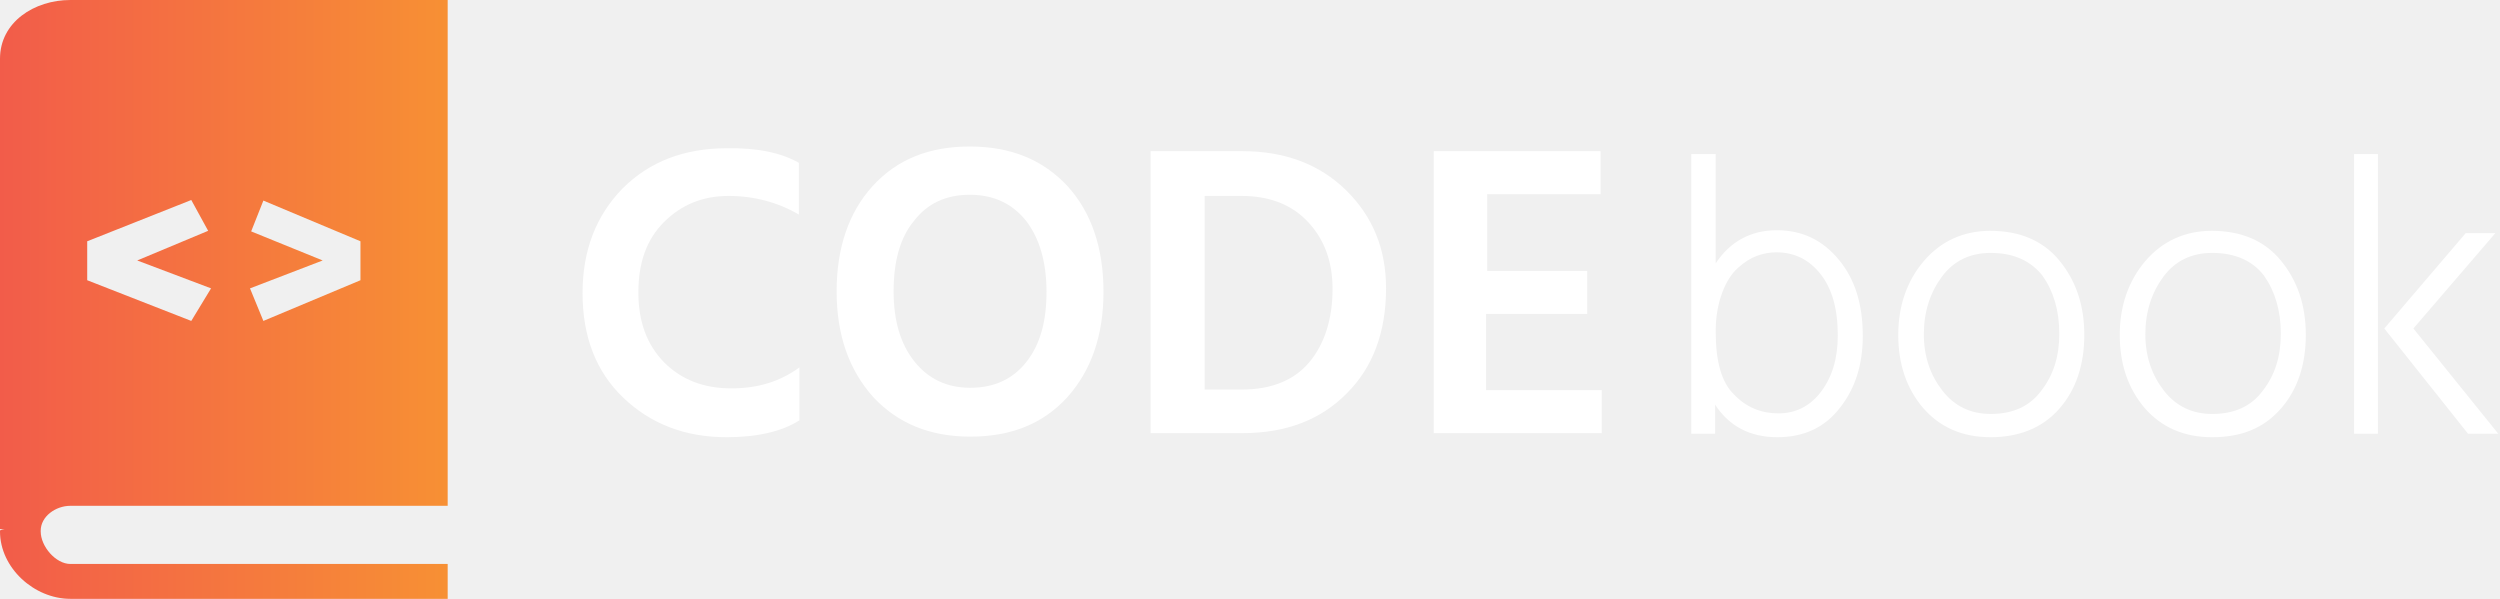
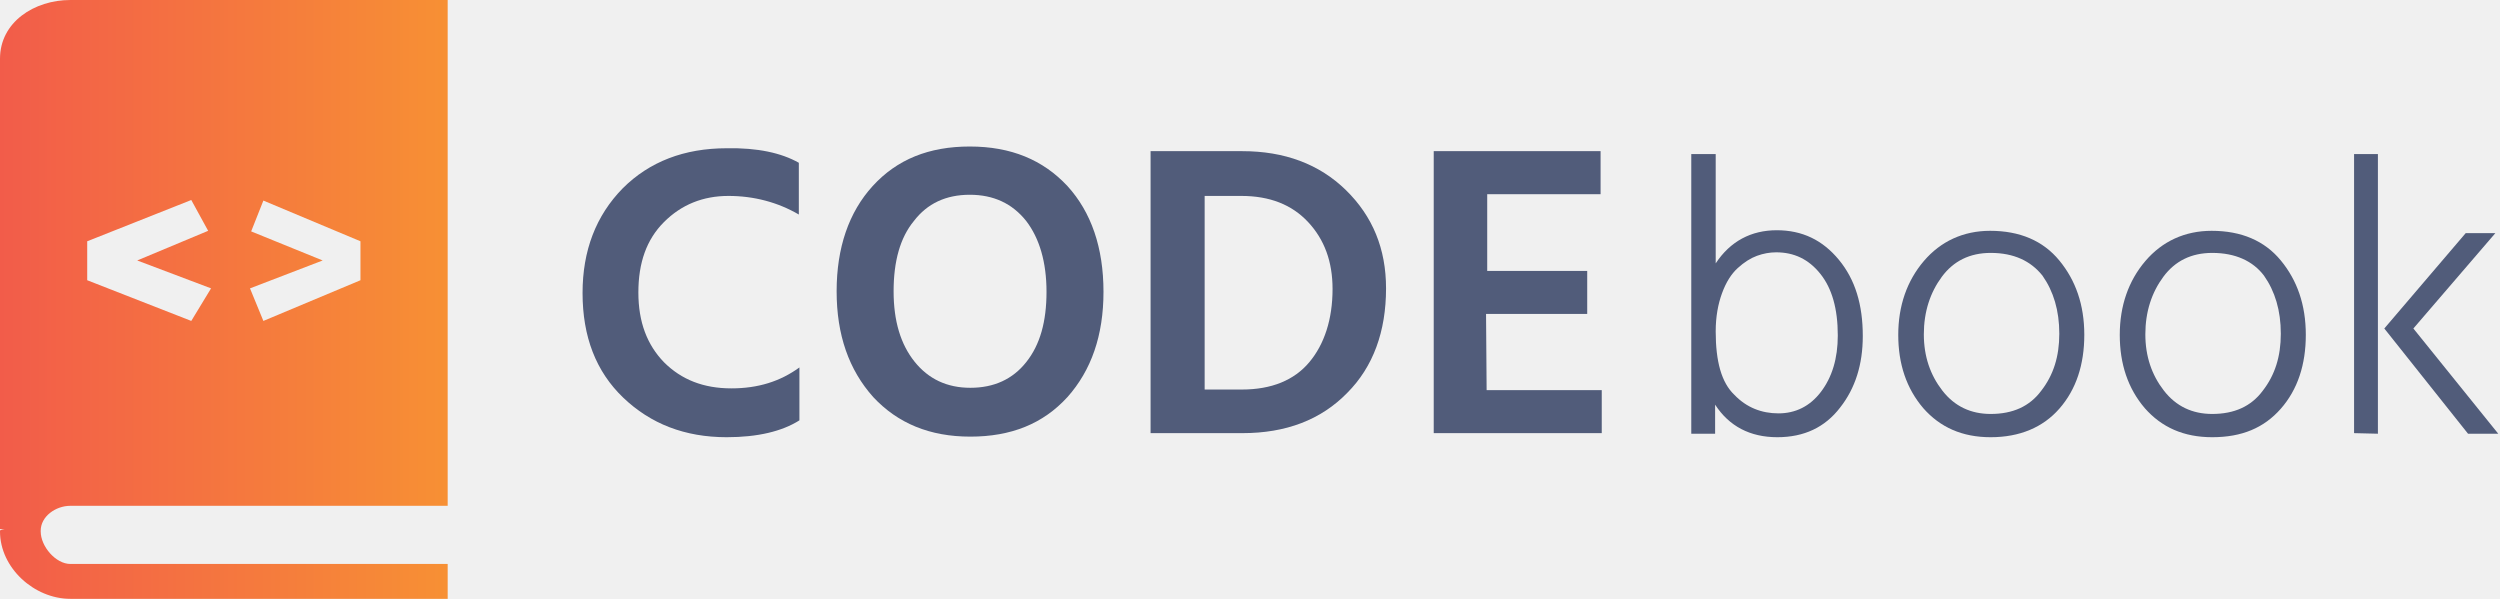
- <svg xmlns="http://www.w3.org/2000/svg" version="1.1" id="Vrstva_1" x="0px" y="0px" viewBox="0 0 430 103" style="enable-background:new 0 0 430 103;" xml:space="preserve">
+ <svg xmlns="http://www.w3.org/2000/svg" version="1.1" id="Vrstva_1" x="0px" y="0px" viewBox="-82 54.5 430 103" style="enable-background:new -82 54.5 430 103;" xml:space="preserve">
  <style type="text/css">
- 	.st0{fill:#FFFFFF;}
- 	.st1{fill:url(#XMLID_24_);}
+ 	.st0{fill:#515C7A;}
+ 	.st1{fill:url(#XMLID_3_);}
</style>
  <g id="XMLID_157_">
-     <path id="XMLID_2_" class="st0" d="M137.4,28v8.9c-3.6-2.1-7.7-3.2-12.1-3.2c-4.4,0-8.1,1.5-11.1,4.5c-3,3-4.4,7-4.4,12.1   s1.5,9,4.4,12c3,3,6.8,4.5,11.6,4.5c4.6,0,8.4-1.2,11.7-3.6v9.1c-3,1.9-7.2,2.9-12.5,2.9c-7.2,0-13.1-2.3-17.8-6.8   c-4.7-4.5-7-10.5-7-18c0-7.3,2.3-13.3,6.9-18c4.6-4.6,10.6-6.9,17.9-6.9C130.3,25.4,134.4,26.3,137.4,28z" />
-     <path id="XMLID_4_" class="st0" d="M143.9,50.1c0-7.5,2.1-13.6,6.2-18.1c4.2-4.6,9.7-6.8,16.7-6.8c7.1,0,12.6,2.3,16.8,6.8   c4.1,4.5,6.2,10.6,6.2,18.2c0,7.5-2.1,13.5-6.2,18.1c-4.2,4.6-9.7,6.8-16.7,6.8c-7,0-12.5-2.3-16.7-6.8   C146,63.6,143.9,57.6,143.9,50.1z M153.7,50.1c0,5.1,1.2,9.1,3.6,12.1c2.4,3,5.6,4.5,9.6,4.5c4.1,0,7.3-1.5,9.6-4.4   c2.4-3,3.5-7,3.5-12.1c0-5.1-1.2-9.2-3.5-12.2c-2.4-3-5.6-4.5-9.7-4.5c-4.1,0-7.3,1.5-9.6,4.5C154.8,40.9,153.7,45,153.7,50.1z" />
-     <path id="XMLID_7_" class="st0" d="M197.9,26h15.8c7.2,0,13.2,2.2,17.8,6.7s6.9,10.1,6.9,16.9c0,7.4-2.2,13.5-6.7,18   c-4.5,4.6-10.5,6.9-18,6.9h-15.8V26z M207.2,67h6.4c5.1,0,9-1.6,11.6-4.7c2.6-3.1,4-7.4,4-12.6c0-4.7-1.4-8.5-4.2-11.5   c-2.8-3-6.6-4.5-11.5-4.5h-6.3V67z" />
-     <path id="XMLID_10_" class="st0" d="M255.7,67.1h19.8v7.4h-28.9V26h28.7v7.4h-19.5v13.2H273V54h-17.4V67.1z" />
-     <path id="XMLID_12_" class="st0" d="M295.1,26.5v18.8c2.5-3.8,6.1-5.7,10.5-5.7c4.4,0,7.9,1.7,10.7,5.1c2.8,3.4,4.1,7.7,4.1,13.1   c0,4.9-1.3,9-3.9,12.3c-2.6,3.4-6.2,5.1-10.8,5.1c-4.7,0-8.3-1.9-10.7-5.6v5h-4.1V26.5H295.1z M298.3,67.9c2.1,2.2,4.7,3.2,7.6,3.2   c2.9,0,5.4-1.2,7.3-3.7c1.9-2.5,2.9-5.7,2.9-9.7c0-4.6-1-8.1-3-10.6c-2-2.5-4.5-3.7-7.6-3.7c-1.1,0-2.2,0.2-3.3,0.6   c-1.1,0.4-2.2,1.1-3.3,2.1c-1.1,1-2,2.4-2.7,4.3c-0.7,1.9-1.1,4.1-1.1,6.6C295.1,62.2,296.1,65.8,298.3,67.9z" />
-     <path id="XMLID_15_" class="st0" d="M342.4,75.2c-4.9,0-8.7-1.7-11.6-5c-2.9-3.4-4.3-7.6-4.3-12.6c0-5,1.5-9.3,4.4-12.7   c2.9-3.4,6.8-5.2,11.4-5.2c5.1,0,9.1,1.7,11.9,5.1c2.8,3.4,4.3,7.6,4.3,12.8c0,5.1-1.4,9.4-4.3,12.7   C351.4,73.5,347.4,75.2,342.4,75.2z M342.4,43.5c-3.6,0-6.4,1.4-8.4,4.1c-2,2.7-3.1,6-3.1,9.9c0,3.8,1.1,7,3.2,9.7   c2.1,2.7,4.9,4,8.3,4c3.8,0,6.7-1.3,8.7-4c2.1-2.7,3.1-5.9,3.1-9.8c0-4-1-7.3-2.9-10C349.3,44.9,346.4,43.5,342.4,43.5z" />
-     <path id="XMLID_18_" class="st0" d="M380.5,75.2c-4.9,0-8.7-1.7-11.6-5c-2.9-3.4-4.3-7.6-4.3-12.6c0-5,1.5-9.3,4.4-12.7   c2.9-3.4,6.8-5.2,11.4-5.2c5.1,0,9.1,1.7,11.9,5.1c2.8,3.4,4.3,7.6,4.3,12.8c0,5.1-1.4,9.4-4.3,12.7S385.6,75.2,380.5,75.2z    M380.5,43.5c-3.6,0-6.4,1.4-8.4,4.1c-2,2.7-3.1,6-3.1,9.9c0,3.8,1.1,7,3.2,9.7c2.1,2.7,4.9,4,8.3,4c3.8,0,6.7-1.3,8.7-4   c2.1-2.7,3.1-5.9,3.1-9.8c0-4-1-7.3-2.9-10C387.5,44.9,384.5,43.5,380.5,43.5z" />
-     <path id="XMLID_21_" class="st0" d="M404.9,74.5V26.5h4.1v48.1H404.9z M415.1,56.5l14.6,18.1h-5.2l-14.4-18.1l14-16.4h5.1   L415.1,56.5z" />
+     <path id="XMLID_2_" class="st0" d="M55.4,82.5v8.9c-3.6-2.1-7.7-3.2-12.1-3.2s-8.1,1.5-11.1,4.5s-4.4,7-4.4,12.1   c0,5.1,1.5,9,4.4,12c3,3,6.8,4.5,11.6,4.5c4.6,0,8.4-1.2,11.7-3.6v9.1c-3,1.9-7.2,2.9-12.5,2.9c-7.2,0-13.1-2.3-17.8-6.8   c-4.7-4.5-7-10.5-7-18c0-7.3,2.3-13.3,6.9-18C29.7,82.3,35.7,80,43,80C48.3,79.9,52.4,80.8,55.4,82.5z" />
+     <path id="XMLID_4_" class="st0" d="M61.9,104.6c0-7.5,2.1-13.6,6.2-18.1c4.2-4.6,9.7-6.8,16.7-6.8c7.1,0,12.6,2.3,16.8,6.8   c4.1,4.5,6.2,10.6,6.2,18.2c0,7.5-2.1,13.5-6.2,18.1c-4.2,4.6-9.7,6.8-16.7,6.8s-12.5-2.3-16.7-6.8C64,118.1,61.9,112.1,61.9,104.6   z M71.7,104.6c0,5.1,1.2,9.1,3.6,12.1c2.4,3,5.6,4.5,9.6,4.5c4.1,0,7.3-1.5,9.6-4.4c2.4-3,3.5-7,3.5-12.1s-1.2-9.2-3.5-12.2   c-2.4-3-5.6-4.5-9.7-4.5c-4.1,0-7.3,1.5-9.6,4.5C72.8,95.4,71.7,99.5,71.7,104.6z" />
+     <path id="XMLID_7_" class="st0" d="M115.9,80.5h15.8c7.2,0,13.2,2.2,17.8,6.7s6.9,10.1,6.9,16.9c0,7.4-2.2,13.5-6.7,18   c-4.5,4.6-10.5,6.9-18,6.9h-15.8V80.5z M125.2,121.5h6.4c5.1,0,9-1.6,11.6-4.7c2.6-3.1,4-7.4,4-12.6c0-4.7-1.4-8.5-4.2-11.5   s-6.6-4.5-11.5-4.5h-6.3V121.5z" />
+     <path id="XMLID_10_" class="st0" d="M173.7,121.6h19.8v7.4h-28.9V80.5h28.7v7.4h-19.5v13.2H191v7.4h-17.4L173.7,121.6L173.7,121.6z   " />
+     <path id="XMLID_12_" class="st0" d="M213.1,81v18.8c2.5-3.8,6.1-5.7,10.5-5.7s7.9,1.7,10.7,5.1c2.8,3.4,4.1,7.7,4.1,13.1   c0,4.9-1.3,9-3.9,12.3c-2.6,3.4-6.2,5.1-10.8,5.1c-4.7,0-8.3-1.9-10.7-5.6v5h-4.1V81H213.1z M216.3,122.4c2.1,2.2,4.7,3.2,7.6,3.2   s5.4-1.2,7.3-3.7s2.9-5.7,2.9-9.7c0-4.6-1-8.1-3-10.6s-4.5-3.7-7.6-3.7c-1.1,0-2.2,0.2-3.3,0.6c-1.1,0.4-2.2,1.1-3.3,2.1   c-1.1,1-2,2.4-2.7,4.3s-1.1,4.1-1.1,6.6C213.1,116.7,214.1,120.3,216.3,122.4z" />
+     <path id="XMLID_15_" class="st0" d="M260.4,129.7c-4.9,0-8.7-1.7-11.6-5c-2.9-3.4-4.3-7.6-4.3-12.6s1.5-9.3,4.4-12.7   s6.8-5.2,11.4-5.2c5.1,0,9.1,1.7,11.9,5.1s4.3,7.6,4.3,12.8c0,5.1-1.4,9.4-4.3,12.7C269.4,128,265.4,129.7,260.4,129.7z M260.4,98   c-3.6,0-6.4,1.4-8.4,4.1s-3.1,6-3.1,9.9c0,3.8,1.1,7,3.2,9.7s4.9,4,8.3,4c3.8,0,6.7-1.3,8.7-4c2.1-2.7,3.1-5.9,3.1-9.8   c0-4-1-7.3-2.9-10C267.3,99.4,264.4,98,260.4,98z" />
+     <path id="XMLID_18_" class="st0" d="M298.5,129.7c-4.9,0-8.7-1.7-11.6-5c-2.9-3.4-4.3-7.6-4.3-12.6s1.5-9.3,4.4-12.7   s6.8-5.2,11.4-5.2c5.1,0,9.1,1.7,11.9,5.1s4.3,7.6,4.3,12.8c0,5.1-1.4,9.4-4.3,12.7C307.4,128.1,303.6,129.7,298.5,129.7z    M298.5,98c-3.6,0-6.4,1.4-8.4,4.1s-3.1,6-3.1,9.9c0,3.8,1.1,7,3.2,9.7s4.9,4,8.3,4c3.8,0,6.7-1.3,8.7-4c2.1-2.7,3.1-5.9,3.1-9.8   c0-4-1-7.3-2.9-10C305.5,99.4,302.5,98,298.5,98z" />
+     <path id="XMLID_21_" class="st0" d="M322.9,129V81h4.1v48.1L322.9,129L322.9,129z M333.1,111l14.6,18.1h-5.2L328.1,111l14-16.4h5.1   L333.1,111z" />
  </g>
-   <linearGradient id="XMLID_24_" gradientUnits="userSpaceOnUse" x1="0" y1="51.5" x2="77" y2="51.5">
+   <linearGradient id="XMLID_3_" gradientUnits="userSpaceOnUse" x1="-82" y1="107.44" x2="-5" y2="107.44" gradientTransform="matrix(1 0 0 -1 0 213.41)">
    <stop offset="0" style="stop-color:#F25C4A" />
    <stop offset="1" style="stop-color:#F79034" />
  </linearGradient>
-   <path id="XMLID_153_" class="st1" d="M12.1,87h16.2h1.3H77V0H12.1C5.9,0,0,3.8,0,10.1V91h0.8c0,0-0.8,0.1-0.8,0.3v0.1  C0,97.7,5.9,103,12.1,103H77v-6H12.1C9.6,97,7,94,7,91.4v-0.1C7,88.8,9.6,87,12.1,87z M36.3,49.6l-3.4,5.6l-17.9-7v-6.7l17.9-7.1  l2.9,5.3l-12.2,5.1L36.3,49.6z M43.2,39.8l2.1-5.3L62,41.5v6.7l-16.7,7L43,49.6l12.5-4.8L43.2,39.8z" />
+   <path id="XMLID_153_" class="st1" d="M-69.9,141.5h16.2h1.3H-5v-87h-64.9c-6.2,0-12.1,3.8-12.1,10.1v80.9h0.8c0,0-0.8,0.1-0.8,0.3  v0.1c0,6.3,5.9,11.6,12.1,11.6H-5v-6h-64.9c-2.5,0-5.1-3-5.1-5.6v-0.1C-75,143.3-72.4,141.5-69.9,141.5z M-45.7,104.1l-3.4,5.6  l-17.9-7V96l17.9-7.1l2.9,5.3l-12.2,5.1L-45.7,104.1z M-38.8,94.3l2.1-5.3l16.7,7v6.7l-16.7,7l-2.3-5.6l12.5-4.8L-38.8,94.3z" />
</svg>
